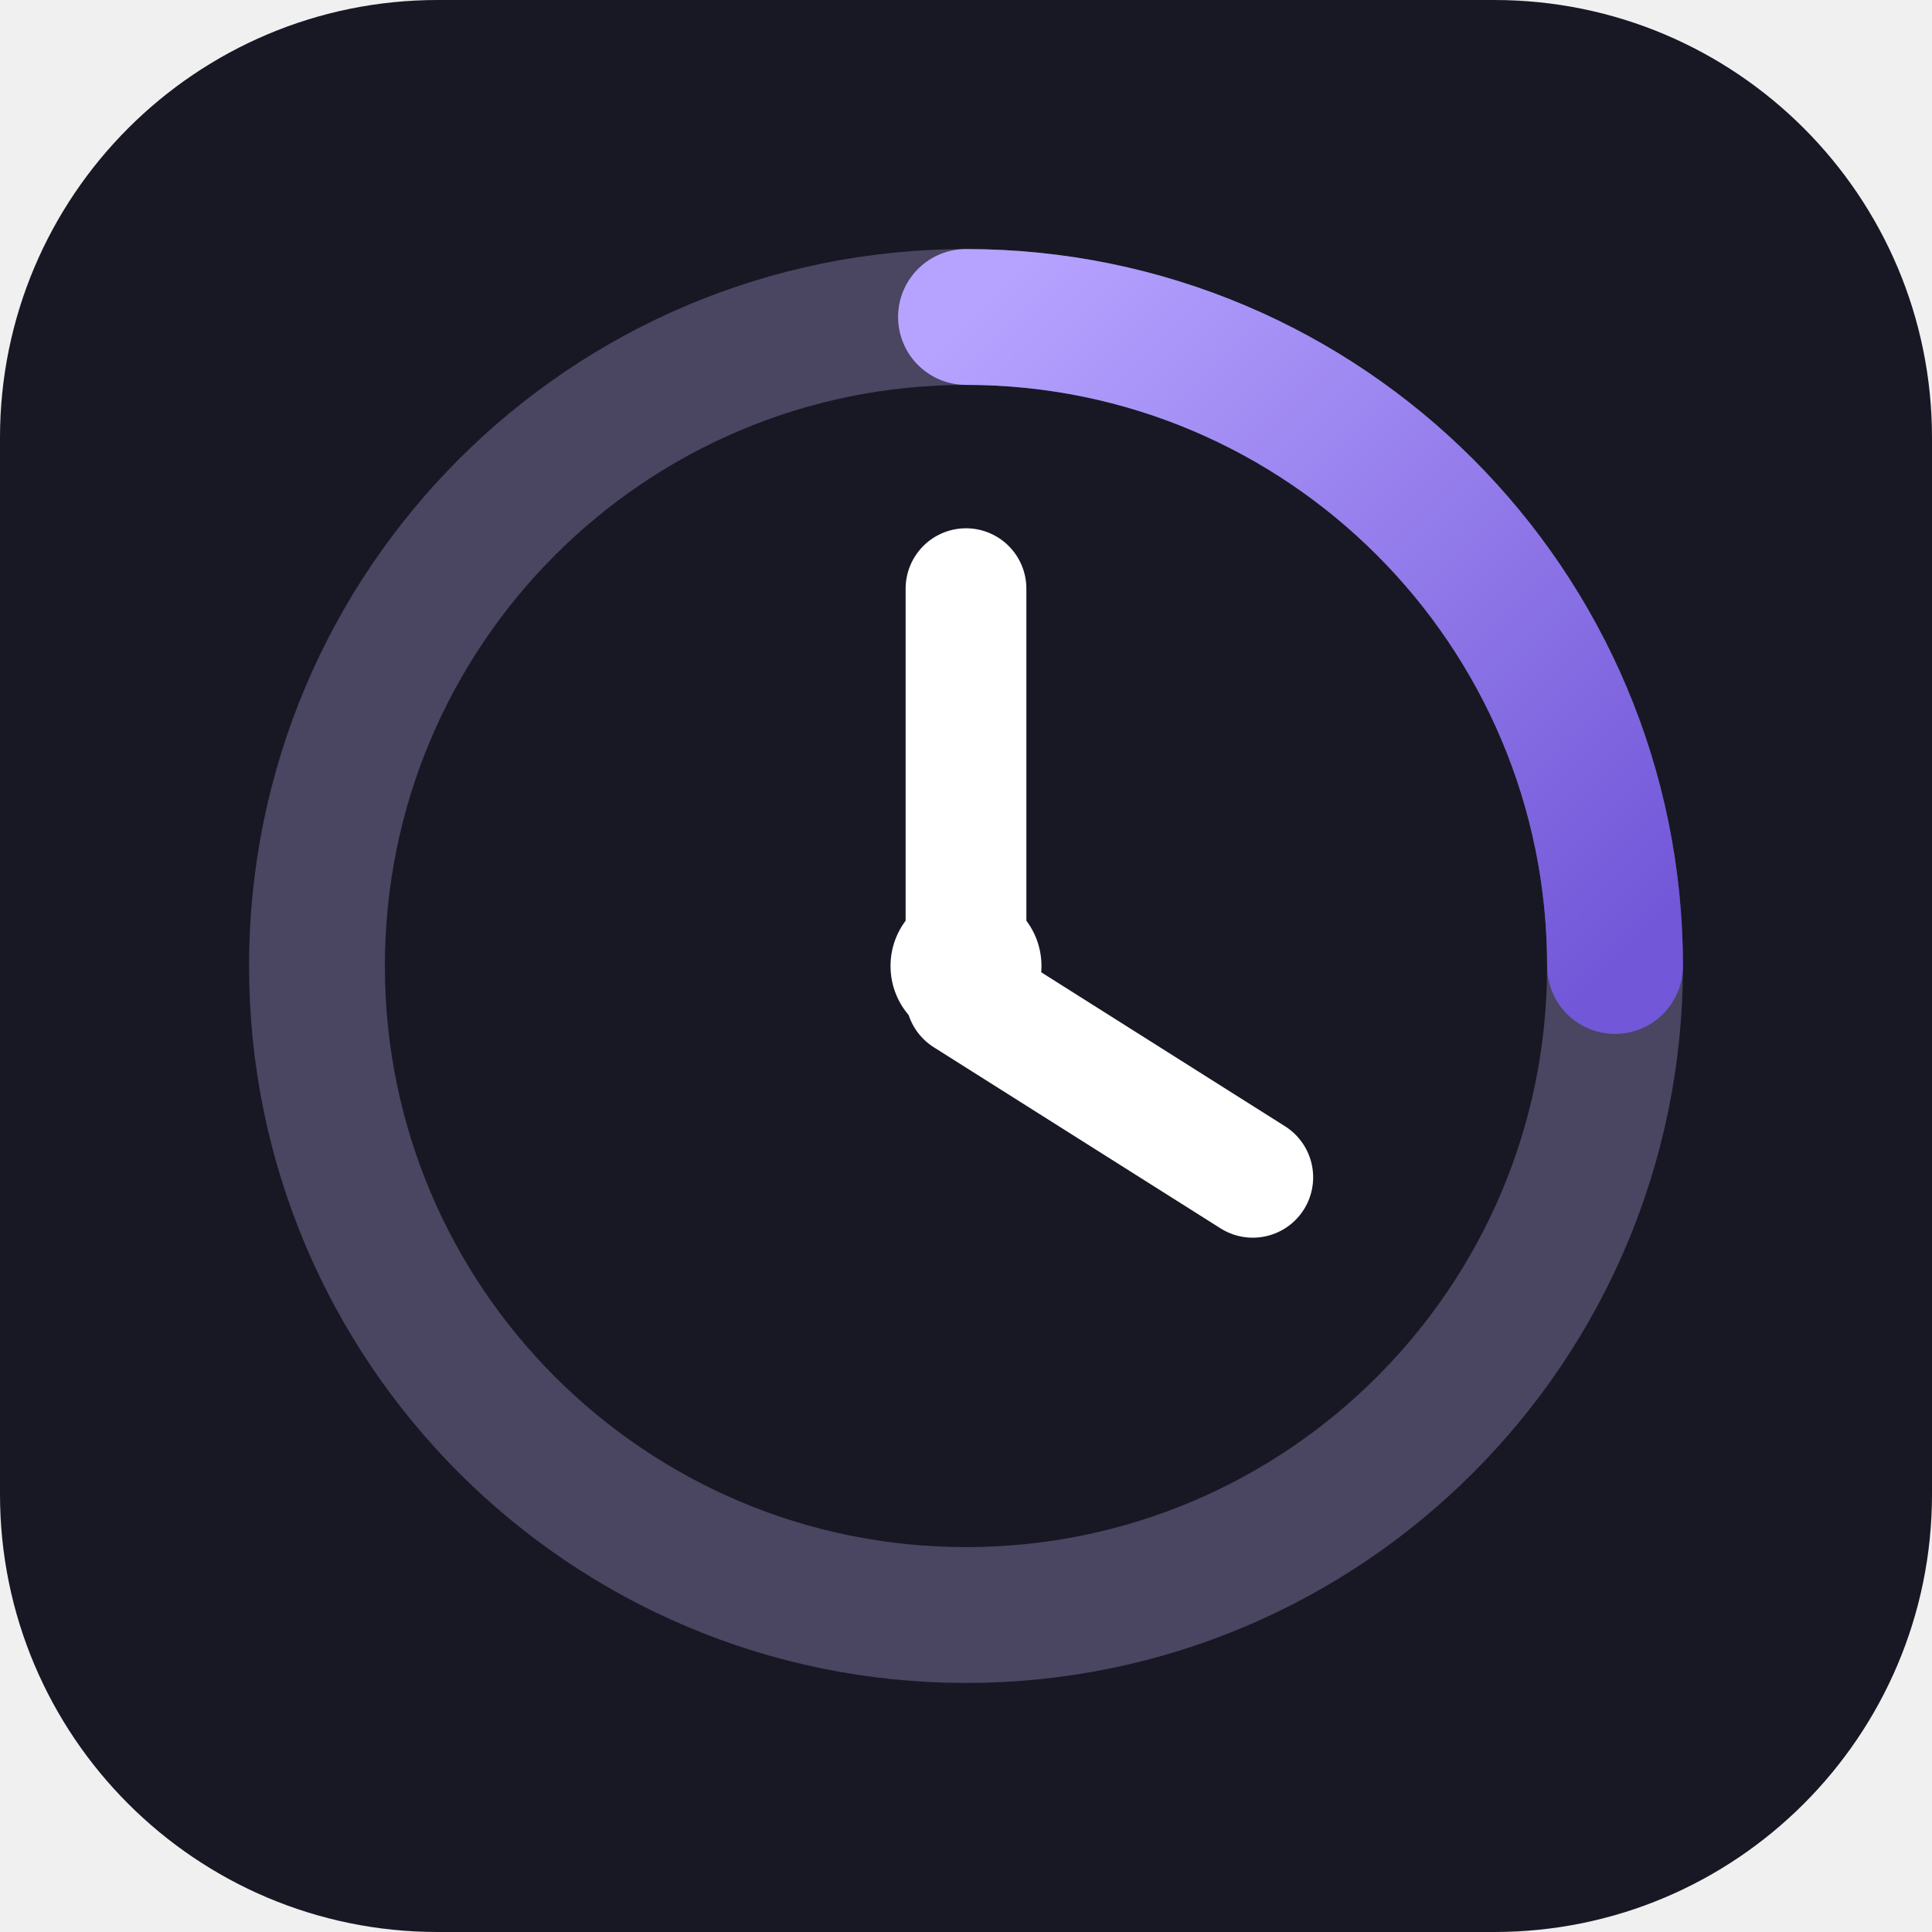
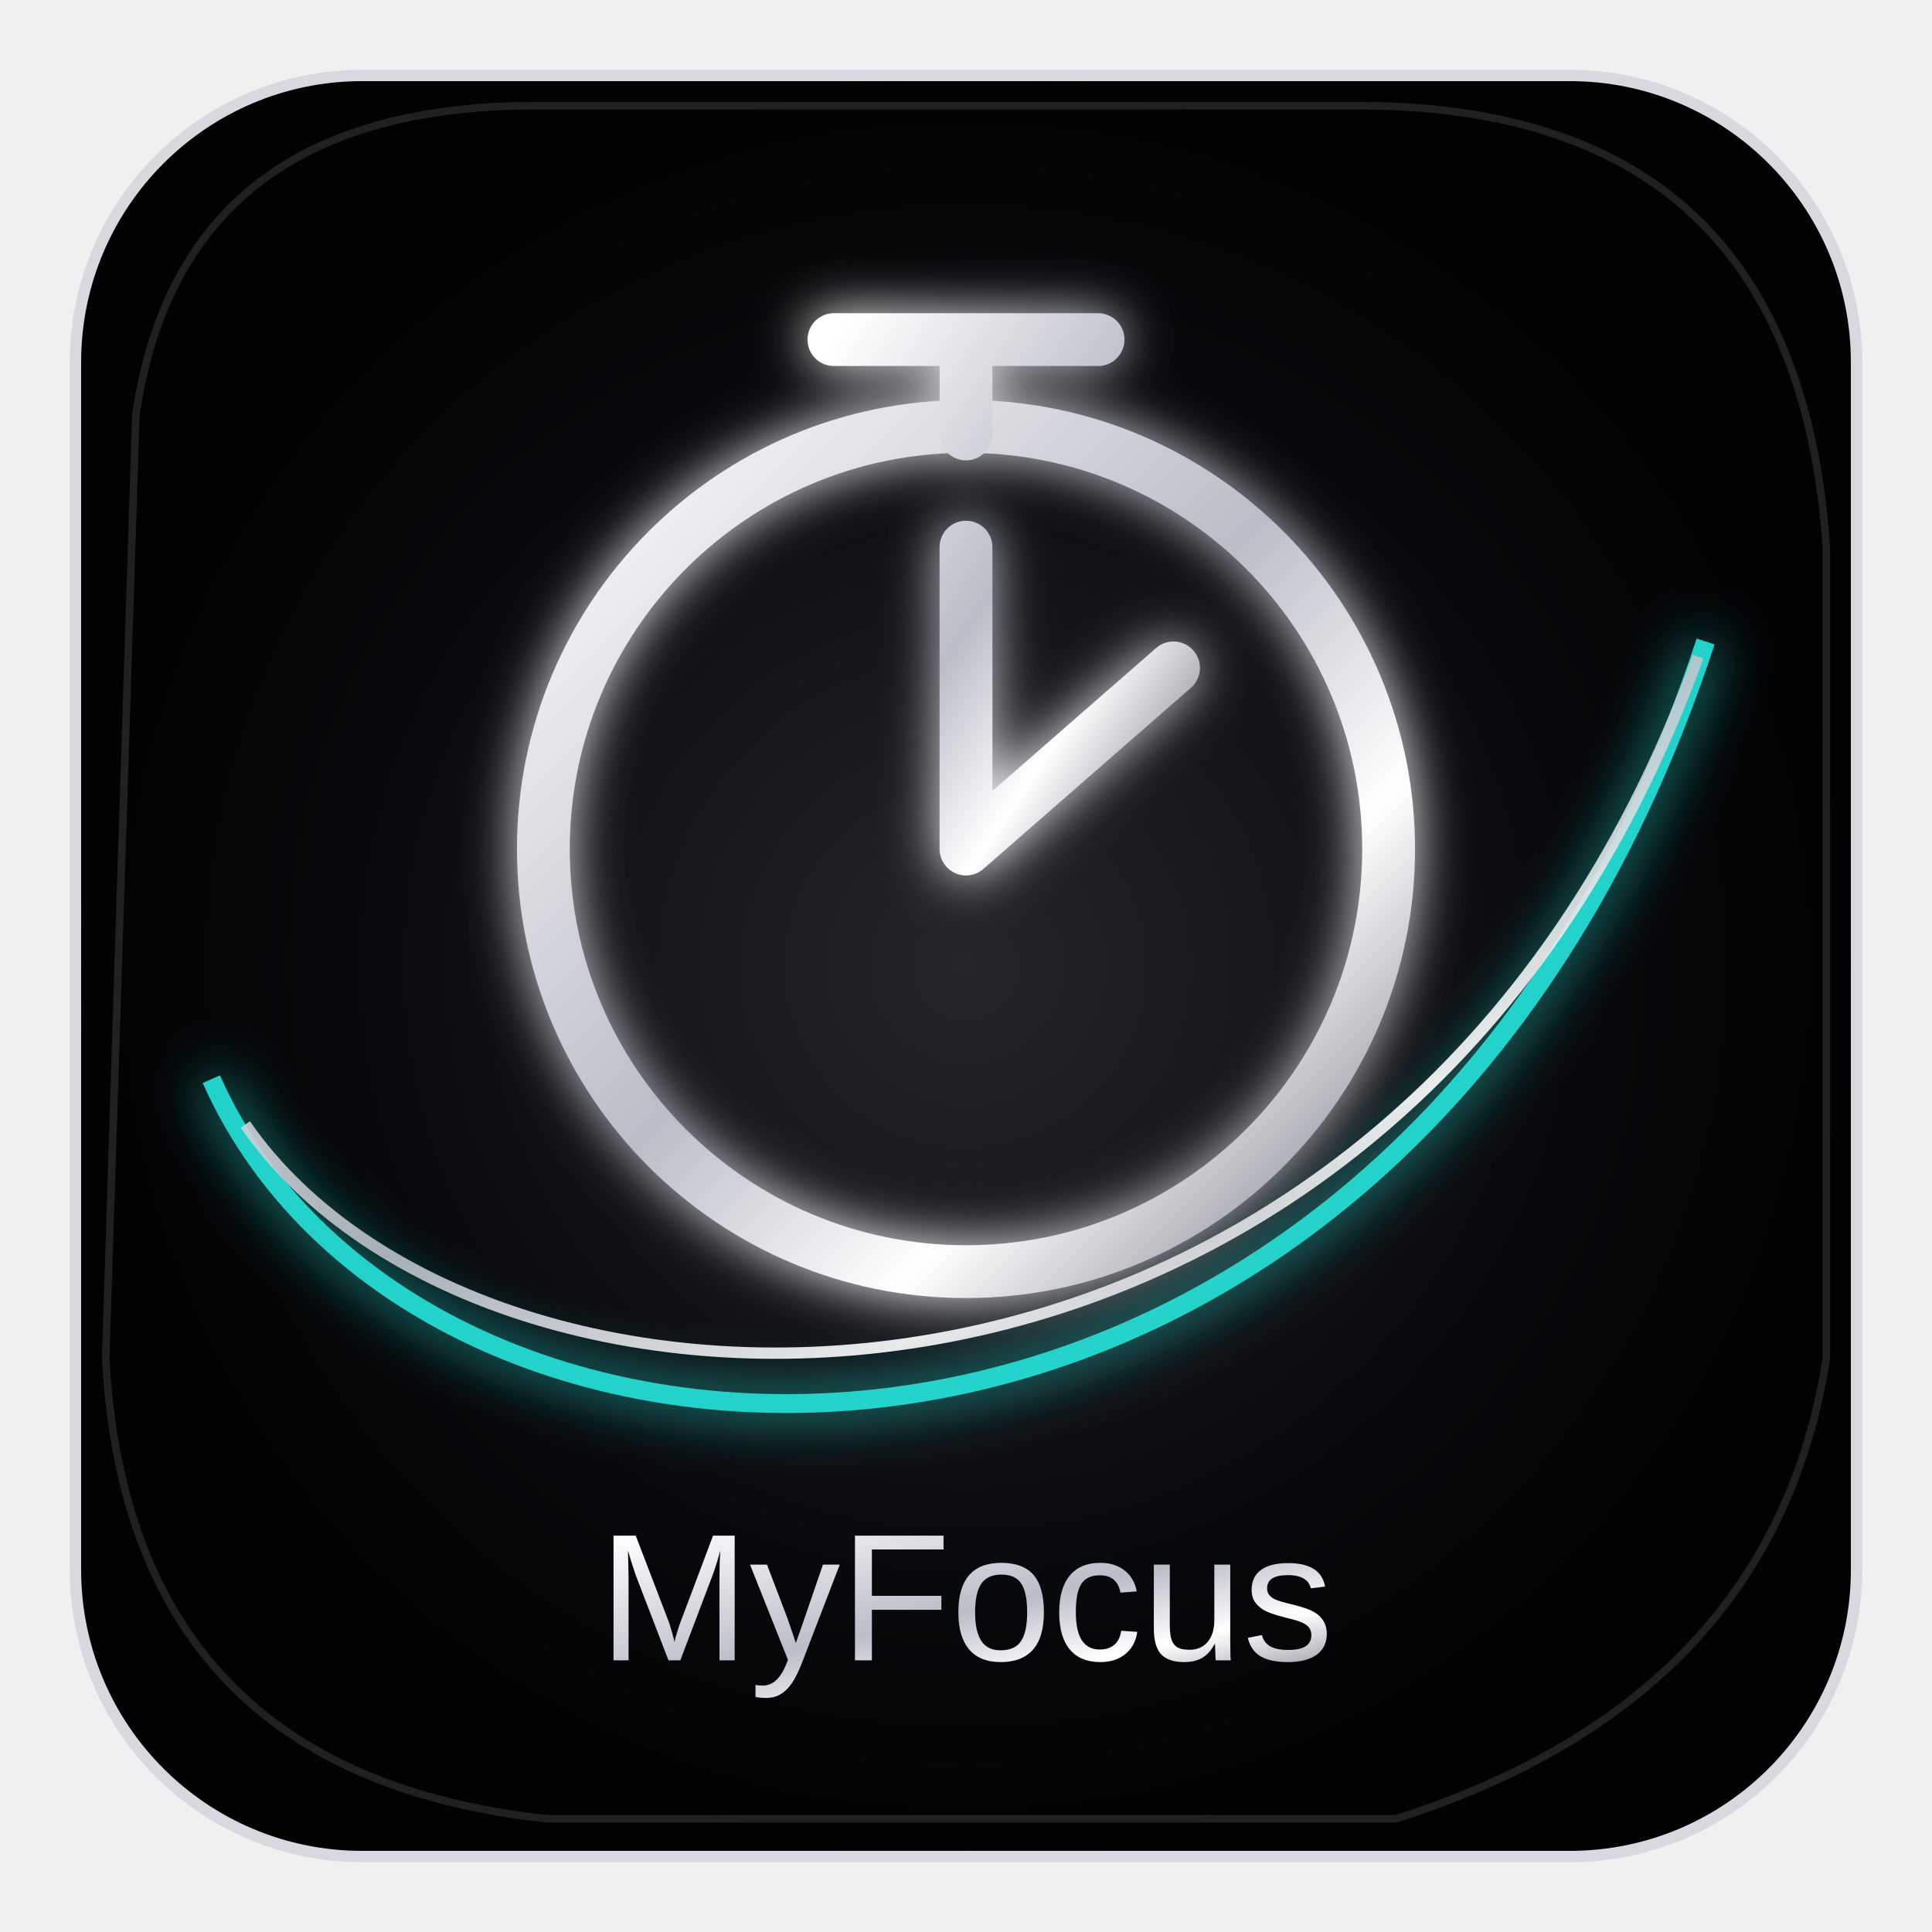
- <svg xmlns="http://www.w3.org/2000/svg" viewBox="0 0 128 128">
+ <svg xmlns="http://www.w3.org/2000/svg" viewBox="0 0 512 512">
+   <rect x="20" y="20" width="472" height="472" rx="76" fill="url(#bg)" stroke="#d7d9df" stroke-width="3" />
+   <path d="M36 110Q48 28 142 28H360Q476 28 484 145V360Q470 450 370 482H145Q34 470 28 360Z" fill="none" stroke="#ffffff" stroke-opacity=".12" stroke-width="2" />
  <defs>
-     <linearGradient id="g" x1="0" y1="0" x2="1" y2="1">
-       <stop stop-color="#b6a3ff" />
-       <stop offset="1" stop-color="#7257d8" />
+     <linearGradient id="metal" x1="0" y1="0" x2="1" y2="1">
+       <stop stop-color="#fff" />
+       <stop offset=".48" stop-color="#b9bdc7" />
+       <stop offset=".72" stop-color="#fff" />
+       <stop offset="1" stop-color="#707581" />
    </linearGradient>
+     <linearGradient id="edge" x1="0" y1="0" x2="1" y2="1">
+       <stop stop-color="#fff" />
+       <stop offset="1" stop-color="#25e8df" />
+     </linearGradient>
+     <radialGradient id="bg">
+       <stop stop-color="#25262c" />
+       <stop offset=".68" stop-color="#08090c" />
+       <stop offset="1" stop-color="#020203" />
+     </radialGradient>
+     <filter id="glow">
+       <feGaussianBlur stdDeviation="7" result="b" />
+       <feMerge>
+         <feMergeNode in="b" />
+         <feMergeNode in="SourceGraphic" />
+       </feMerge>
+     </filter>
  </defs>
-   <rect width="128" height="128" rx="29" fill="#171824" />
-   <circle cx="64" cy="64" r="43" fill="none" stroke="#4a4560" stroke-width="9" />
-   <path d="M64 21a43 43 0 0 1 43 43" fill="none" stroke="url(#g)" stroke-width="9" stroke-linecap="round" />
-   <path d="M64 39v27l19 12" fill="none" stroke="#fff" stroke-width="8" stroke-linecap="round" stroke-linejoin="round" />
-   <circle cx="64" cy="64" r="5" fill="#fff" />
+   <path d="M56 286C112 412 370 420 452 170" fill="none" stroke="#25e8df" stroke-width="5" opacity=".9" filter="url(#glow)" />
+   <path d="M65 298C130 392 370 395 450 174" fill="none" stroke="url(#metal)" stroke-width="3" opacity=".9" />
+   <g fill="none" stroke="url(#metal)" stroke-width="14" stroke-linecap="round" stroke-linejoin="round" filter="url(#glow)">
+     <circle cx="256" cy="225" r="112" />
+     <path d="M256 90v25m-35-25h70m-35 135 55-48m-55 48v-80" />
+   </g>
+   <text x="256" y="440" text-anchor="middle" fill="url(#metal)" font-family="Arial,sans-serif" font-size="48" font-weight="400">MyFocus </text>
+   <path d="M135 456H377" stroke="#25e8df" stroke-width="3" filter="url(#glow)" />
</svg>
